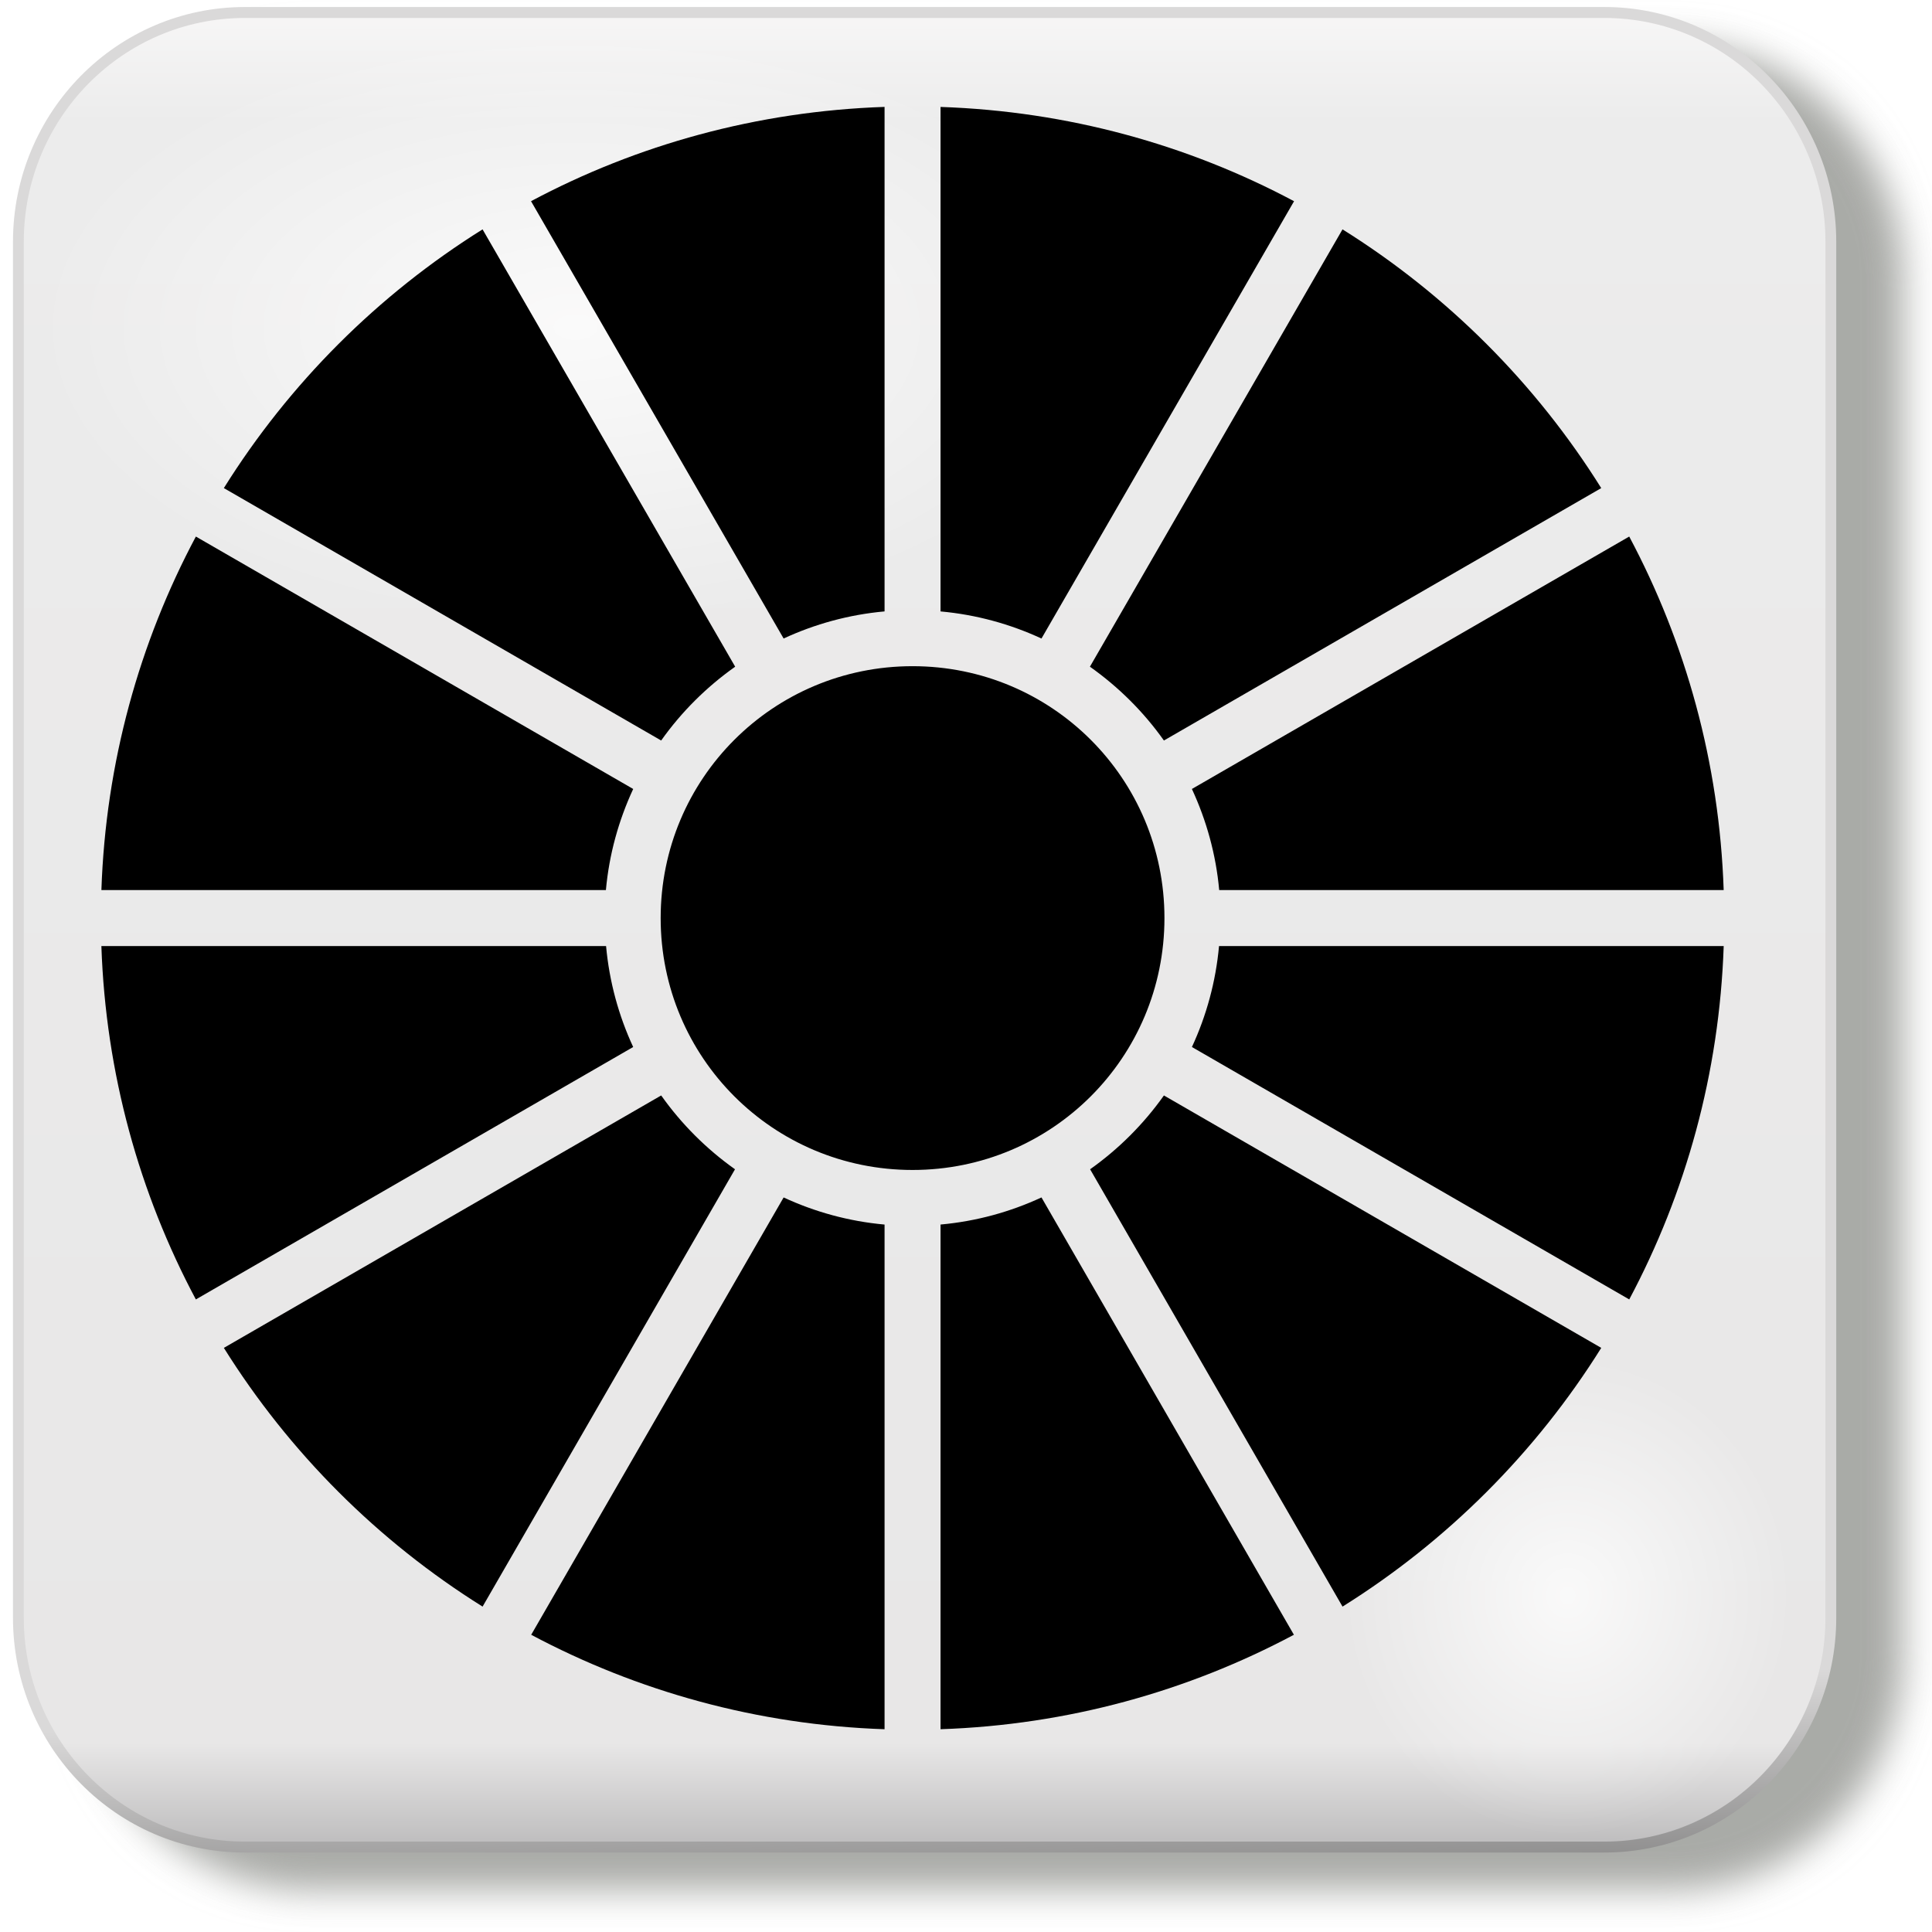
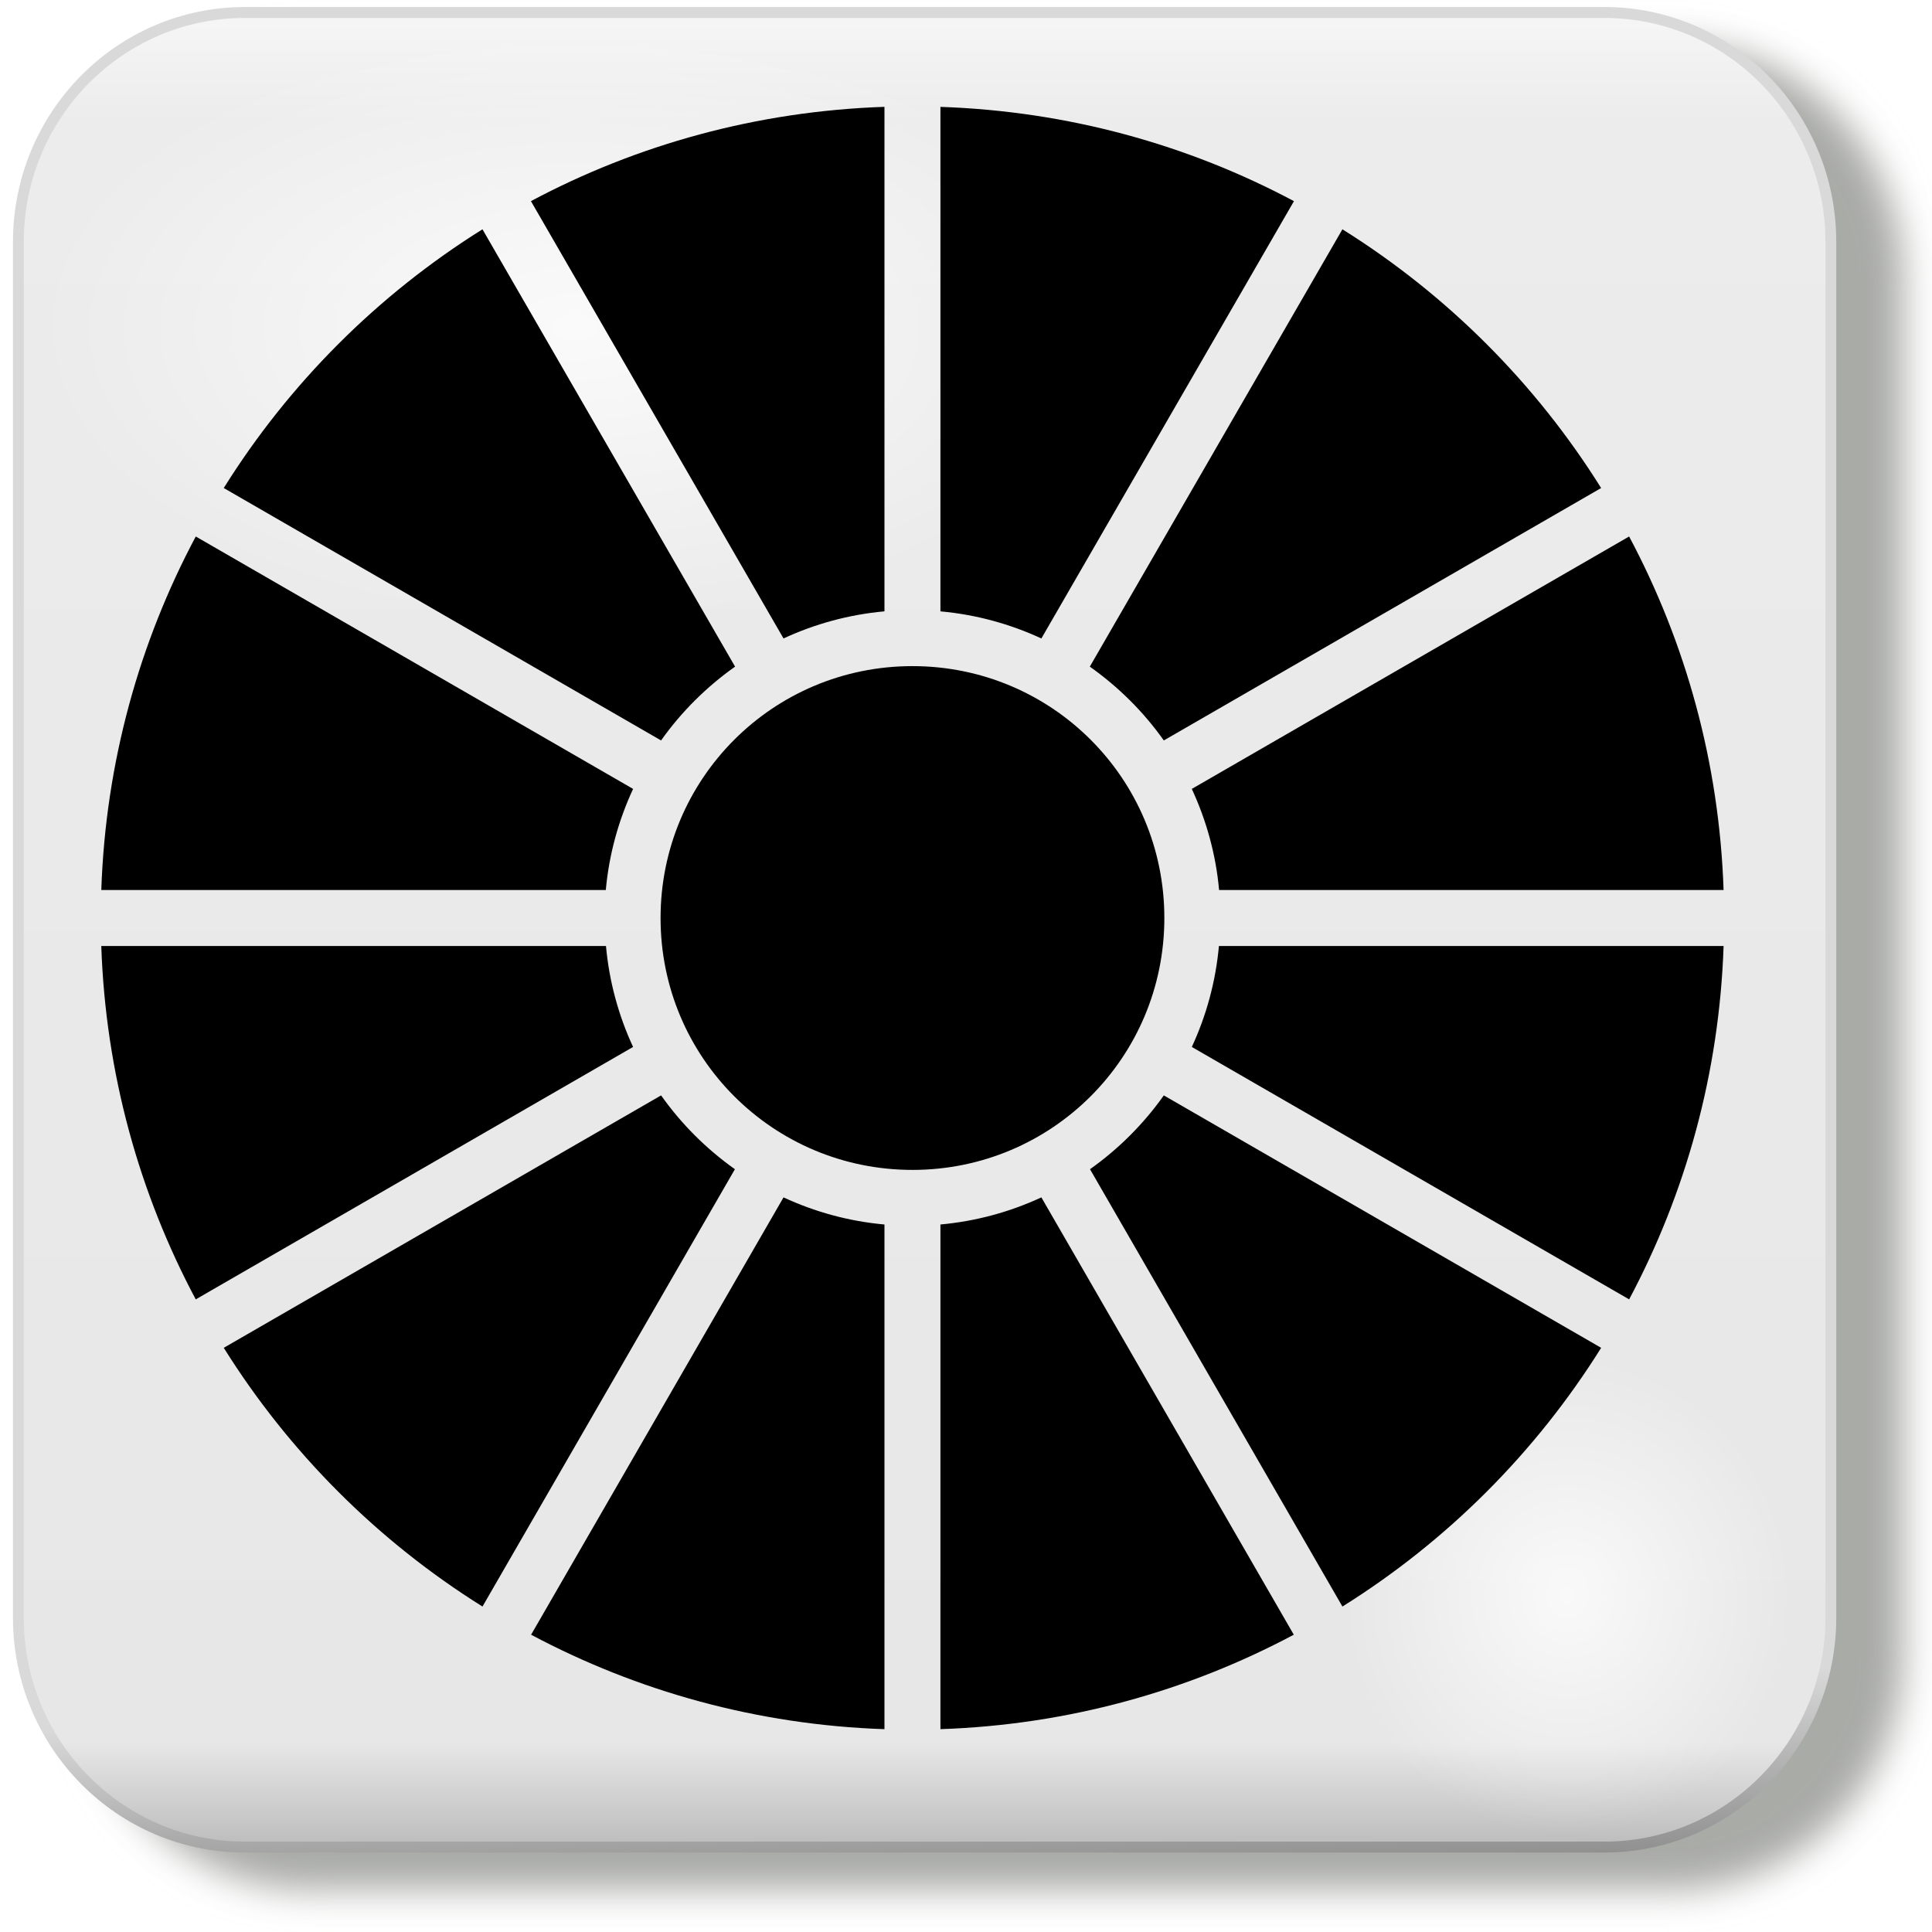
- <svg xmlns="http://www.w3.org/2000/svg" xmlns:xlink="http://www.w3.org/1999/xlink" id="svg10106" viewBox="0 0 95.272 95.272" version="1.1" width="256" height="256">
-   <defs id="defs3154">
+ <svg xmlns="http://www.w3.org/2000/svg" xmlns:xlink="http://www.w3.org/1999/xlink" width="256" height="256" version="1.1" viewBox="0 0 95.272 95.272">
+   <defs>
    <filter id="filter10343" color-interpolation-filters="sRGB">
-       <feGaussianBlur id="feGaussianBlur10345" stdDeviation="0.743" />
+       <feGaussianBlur stdDeviation="0.743" />
    </filter>
-     <linearGradient id="linearGradient6387" x1="264.29" gradientUnits="userSpaceOnUse" y1="573.26" gradientTransform="matrix(1.253234,0,0,1.253234,-283.718,-717.7491)" x2="264.29" y2="649.32">
-       <stop id="stop9358" stop-color="#f9f8f8" offset="0" />
-       <stop id="stop9364" stop-color="#ececec" offset=".07" />
-       <stop id="stop9366" stop-color="#e8e7e7" offset=".933" />
-       <stop id="stop9360" stop-color="#b4b3b4" offset="1" />
-     </linearGradient>
-     <linearGradient id="linearGradient6389" x1="248.76" gradientUnits="userSpaceOnUse" y1="634.69" gradientTransform="matrix(1.253234,0,0,1.253234,-283.718,-717.7491)" x2="249.81" y2="664.5">
-       <stop id="stop9378" stop-color="#dad9d9" offset="0" />
-       <stop id="stop9384" stop-color="#dad9d9" offset=".28" />
-       <stop id="stop9380" offset="1" />
-     </linearGradient>
-     <radialGradient id="radialGradient6391" gradientUnits="userSpaceOnUse" cy="94.288" cx="103.59" gradientTransform="matrix(1,0,0,0.84932,0,14.208)" r="25.809">
-       <stop id="stop9500" stop-color="#fff" offset="0" />
-       <stop id="stop9502" stop-color="#fff" stop-opacity="0" offset="1" />
+     <radialGradient id="radialGradient6391" cx="103.59" cy="94.288" r="25.809" gradientTransform="matrix(1 0 0 .84932 0 14.208)" gradientUnits="userSpaceOnUse">
+       <stop stop-color="#fff" offset="0" />
+       <stop stop-color="#fff" stop-opacity="0" offset="1" />
    </radialGradient>
    <filter id="filter9518" color-interpolation-filters="sRGB">
-       <feGaussianBlur id="feGaussianBlur9520" stdDeviation="0.714" />
+       <feGaussianBlur stdDeviation="0.714" />
    </filter>
-     <linearGradient xlink:href="#linearGradient6387" id="linearGradient3265" gradientUnits="userSpaceOnUse" gradientTransform="matrix(1.253234,0,0,1.253234,-283.718,-717.7491)" x1="264.29" y1="573.26" x2="264.29" y2="649.32" />
-     <linearGradient xlink:href="#linearGradient6389" id="linearGradient3267" gradientUnits="userSpaceOnUse" gradientTransform="matrix(1.253234,0,0,1.253234,-283.718,-717.7491)" x1="248.76" y1="634.69" x2="249.81" y2="664.5" />
-     <radialGradient xlink:href="#radialGradient6391" id="radialGradient3269" gradientUnits="userSpaceOnUse" gradientTransform="matrix(1,0,0,0.84932,0,14.208)" cx="103.59" cy="94.288" r="25.809" />
-     <radialGradient xlink:href="#radialGradient6391" id="radialGradient3271" gradientUnits="userSpaceOnUse" gradientTransform="matrix(1,0,0,0.84932,0,14.208)" cx="103.59" cy="94.288" r="25.809" />
+     <linearGradient id="linearGradient3265" x1="264.29" x2="264.29" y1="573.26" y2="649.32" gradientTransform="matrix(1.2532 0 0 1.2532 -283.72 -717.75)" gradientUnits="userSpaceOnUse">
+       <stop stop-color="#f9f8f8" offset="0" />
+       <stop stop-color="#ececec" offset=".07" />
+       <stop stop-color="#e8e7e7" offset=".933" />
+       <stop stop-color="#b4b3b4" offset="1" />
+     </linearGradient>
+     <linearGradient id="linearGradient3267" x1="248.76" x2="249.81" y1="634.69" y2="664.5" gradientTransform="matrix(1.2532 0 0 1.2532 -283.72 -717.75)" gradientUnits="userSpaceOnUse">
+       <stop stop-color="#dad9d9" offset="0" />
+       <stop stop-color="#dad9d9" offset=".28" />
+       <stop offset="1" />
+     </linearGradient>
+     <radialGradient id="radialGradient3269" cx="103.59" cy="94.288" r="25.809" gradientTransform="matrix(1 0 0 .84932 0 14.208)" gradientUnits="userSpaceOnUse" xlink:href="#radialGradient6391" />
  </defs>
-   <g id="g3259" transform="matrix(0.9600362,0,0,0.9717505,-1.0683648e-8,-1.116724)">
-     <rect x="73.032" y="920.25" width="74.286" height="74.286" ry="9.286" id="rect10391" transform="matrix(1.253234,0,0,1.253234,-87.13578,-1149.626)" style="opacity:0.722;fill:#888a85;stroke:#888a85;stroke-width:0.443;filter:url(#filter10343)" />
-     <rect x="0.944" y="1.783" width="93.098" height="93.098" ry="11.637" id="rect10393" style="fill:url(#linearGradient3265);stroke:url(#linearGradient3267);stroke-width:0.555" />
-     <path transform="matrix(1.074297,0,0,0.6873235,-81.72068,-47.05592)" d="m 129.4,94.288 c 0,12.106 -11.555,21.92 -25.809,21.92 -14.254,0 -25.809,-9.814 -25.809,-21.92 0,-12.106 11.555,-21.92 25.809,-21.92 14.254,0 25.809,9.814 25.809,21.92 z" id="path10395" style="opacity:0.763;fill:url(#radialGradient3269);filter:url(#filter9518)" />
-     <path transform="matrix(0.4464395,0,0,0.5508464,34.27501,30.18088)" d="m 129.4,94.288 c 0,12.106 -11.555,21.92 -25.809,21.92 -14.254,0 -25.809,-9.814 -25.809,-21.92 0,-12.106 11.555,-21.92 25.809,-21.92 14.254,0 25.809,9.814 25.809,21.92 z" id="path10397" style="opacity:0.763;fill:url(#radialGradient3271);filter:url(#filter9518)" />
+   <g transform="matrix(.96004 0 0 .97175 -1.0684e-8 -1.1167)">
+     <rect transform="matrix(1.2532 0 0 1.2532 -87.136 -1149.6)" x="73.032" y="920.25" width="74.286" height="74.286" ry="9.286" fill="#888a85" filter="url(#filter10343)" opacity=".722" stroke="#888a85" stroke-width=".443" />
+     <rect x=".944" y="1.783" width="93.098" height="93.098" ry="11.637" fill="url(#linearGradient3265)" stroke="url(#linearGradient3267)" stroke-width=".555" />
+     <path transform="matrix(1.0743 0 0 .68732 -81.721 -47.056)" d="m129.4 94.288c0 12.106-11.555 21.92-25.809 21.92s-25.809-9.814-25.809-21.92 11.555-21.92 25.809-21.92 25.809 9.814 25.809 21.92z" fill="url(#radialGradient3269)" filter="url(#filter9518)" opacity=".763" />
+     <path transform="matrix(.44644 0 0 .55085 34.275 30.181)" d="m129.4 94.288c0 12.106-11.555 21.92-25.809 21.92s-25.809-9.814-25.809-21.92 11.555-21.92 25.809-21.92 25.809 9.814 25.809 21.92z" fill="url(#radialGradient3269)" filter="url(#filter9518)" opacity=".763" />
  </g>
-   <g id="layer1" transform="matrix(0.8396905,0,0,0.8396905,-274.0852,-392.1472)">
-     <path id="rect8812" d="m 378.36,502.92 c -2.101,0.19 -4.094,0.742 -5.928,1.592 l -14.834,-25.683 c 6.223,-3.316 13.274,-5.284 20.762,-5.537 z m 24.049,-24.09 -14.834,25.683 c -1.834,-0.85 -3.826,-1.402 -5.928,-1.592 v -29.627 c 7.488,0.253 14.538,2.221 20.762,5.537 z m -32.822,27.337 c -1.682,1.191 -3.155,2.654 -4.346,4.335 l -25.683,-14.824 c 3.843,-6.147 9.047,-11.351 15.194,-15.194 z m 50.862,-10.489 -25.683,14.824 c -1.191,-1.682 -2.664,-3.144 -4.346,-4.335 l 14.834,-25.683 c 6.147,3.843 11.351,9.047 15.194,15.194 z m -56.851,17.67 c -0.851,1.834 -1.413,3.836 -1.603,5.938 h -29.628 c 0.253,-7.488 2.232,-14.539 5.548,-20.762 z m 64.042,5.938 h -29.628 c -0.19,-2.102 -0.752,-4.103 -1.603,-5.938 l 25.683,-14.824 c 3.316,6.223 5.294,13.274 5.547,20.762 z m -32.843,1.644 c 0,8.19 -6.604,14.793 -14.793,14.793 -8.19,0 -14.793,-6.604 -14.793,-14.793 0,-8.19 6.604,-14.793 14.793,-14.793 8.19,0 14.793,6.604 14.793,14.793 z m -32.792,1.644 c 0.191,2.098 0.743,4.096 1.592,5.928 l -25.683,14.824 c -3.315,-6.221 -5.293,-13.266 -5.548,-20.752 z m 65.635,0 c -0.254,7.485 -2.233,14.53 -5.547,20.752 l -25.683,-14.824 c 0.849,-1.831 1.401,-3.829 1.592,-5.928 z m -58.063,13.108 -14.824,25.683 c -6.147,-3.843 -11.351,-9.047 -15.194,-15.194 l 25.683,-14.824 c 1.189,1.679 2.658,3.146 4.335,4.335 z m 50.872,10.489 c -3.843,6.147 -9.047,11.351 -15.194,15.194 l -14.824,-25.683 c 1.678,-1.19 3.147,-2.657 4.335,-4.335 z m -42.089,-7.242 v 29.638 c -7.485,-0.253 -14.53,-2.234 -20.752,-5.547 l 14.824,-25.683 c 1.834,0.85 3.826,1.402 5.928,1.592 z m 24.039,24.09 c -6.222,3.314 -13.266,5.295 -20.752,5.547 v -29.638 c 2.101,-0.19 4.094,-0.742 5.928,-1.592 z" />
+   <g transform="matrix(.83969 0 0 .83969 -274.09 -392.15)">
+     <path d="m378.36 502.92c-2.101 0.19-4.094 0.742-5.928 1.592l-14.834-25.683c6.223-3.316 13.274-5.284 20.762-5.537zm24.049-24.09-14.834 25.683c-1.834-0.85-3.826-1.402-5.928-1.592v-29.627c7.488 0.253 14.538 2.221 20.762 5.537zm-32.822 27.337c-1.682 1.191-3.155 2.654-4.346 4.335l-25.683-14.824c3.843-6.147 9.047-11.351 15.194-15.194zm50.862-10.489-25.683 14.824c-1.191-1.682-2.664-3.144-4.346-4.335l14.834-25.683c6.147 3.843 11.351 9.047 15.194 15.194zm-56.851 17.67c-0.851 1.834-1.413 3.836-1.603 5.938h-29.628c0.253-7.488 2.232-14.539 5.548-20.762zm64.042 5.938h-29.628c-0.19-2.102-0.752-4.103-1.603-5.938l25.683-14.824c3.316 6.223 5.294 13.274 5.547 20.762zm-32.843 1.644c0 8.19-6.604 14.793-14.793 14.793-8.19 0-14.793-6.604-14.793-14.793 0-8.19 6.604-14.793 14.793-14.793 8.19 0 14.793 6.604 14.793 14.793zm-32.792 1.644c0.191 2.098 0.743 4.096 1.592 5.928l-25.683 14.824c-3.315-6.221-5.293-13.266-5.548-20.752zm65.635 0c-0.254 7.485-2.233 14.53-5.547 20.752l-25.683-14.824c0.849-1.831 1.401-3.829 1.592-5.928zm-58.063 13.108-14.824 25.683c-6.147-3.843-11.351-9.047-15.194-15.194l25.683-14.824c1.189 1.679 2.658 3.146 4.335 4.335zm50.872 10.489c-3.843 6.147-9.047 11.351-15.194 15.194l-14.824-25.683c1.678-1.19 3.147-2.657 4.335-4.335zm-42.089-7.242v29.638c-7.485-0.253-14.53-2.234-20.752-5.547l14.824-25.683c1.834 0.85 3.826 1.402 5.928 1.592zm24.039 24.09c-6.222 3.314-13.266 5.295-20.752 5.547v-29.638c2.101-0.19 4.094-0.742 5.928-1.592z" />
  </g>
</svg>
